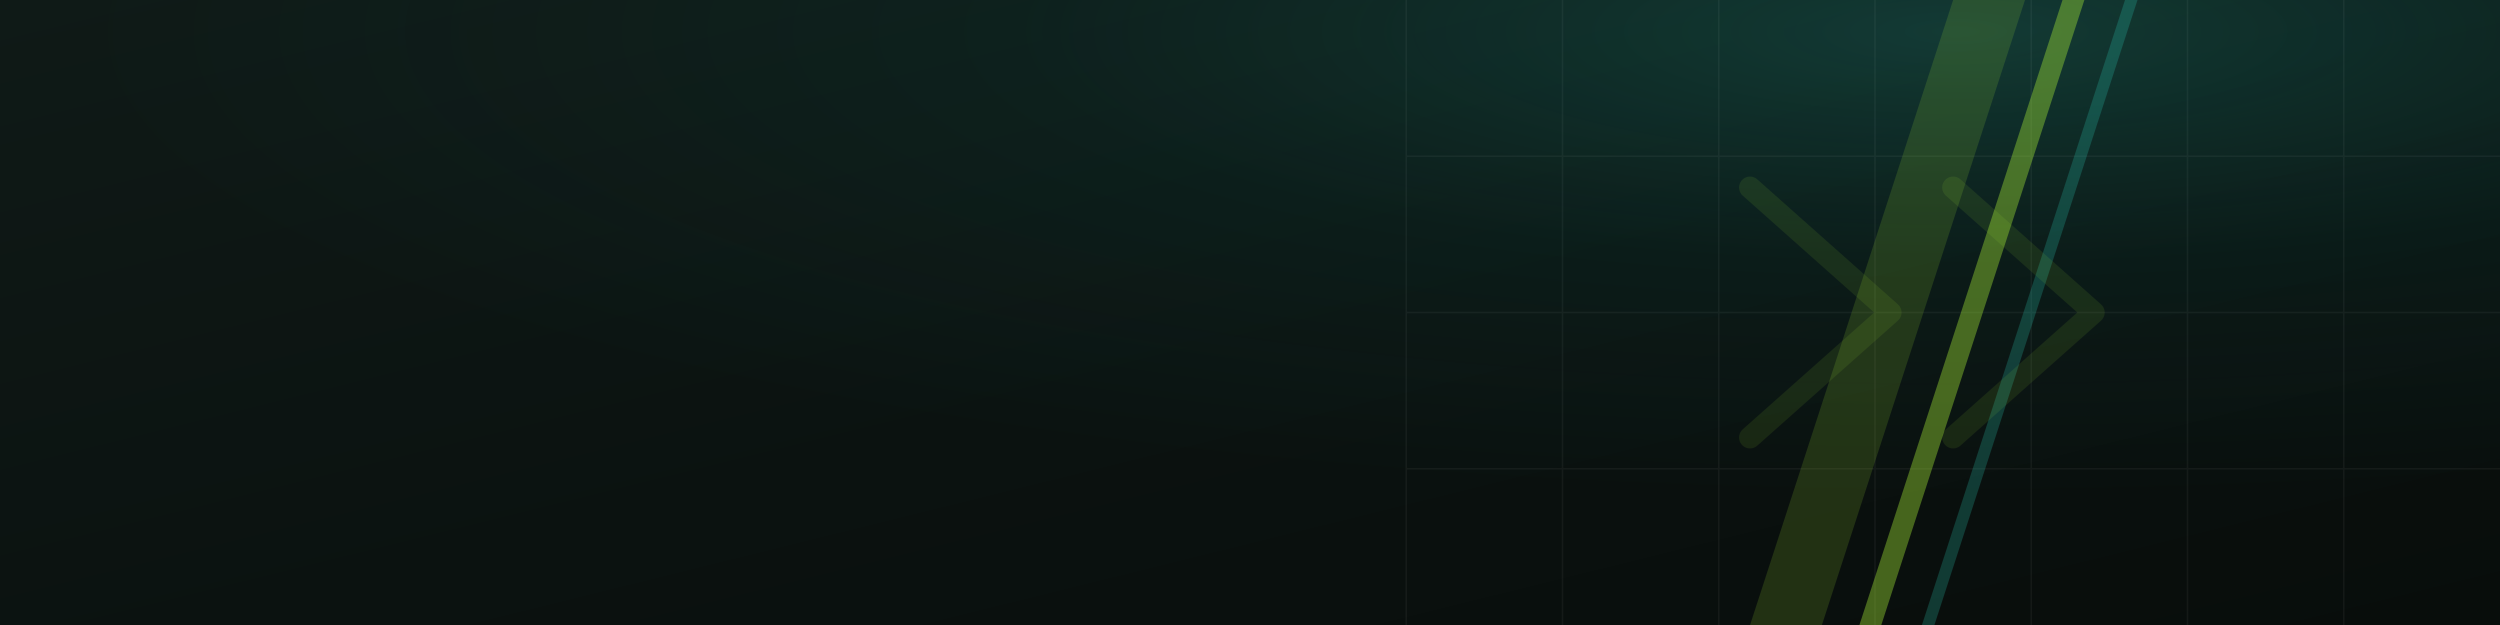
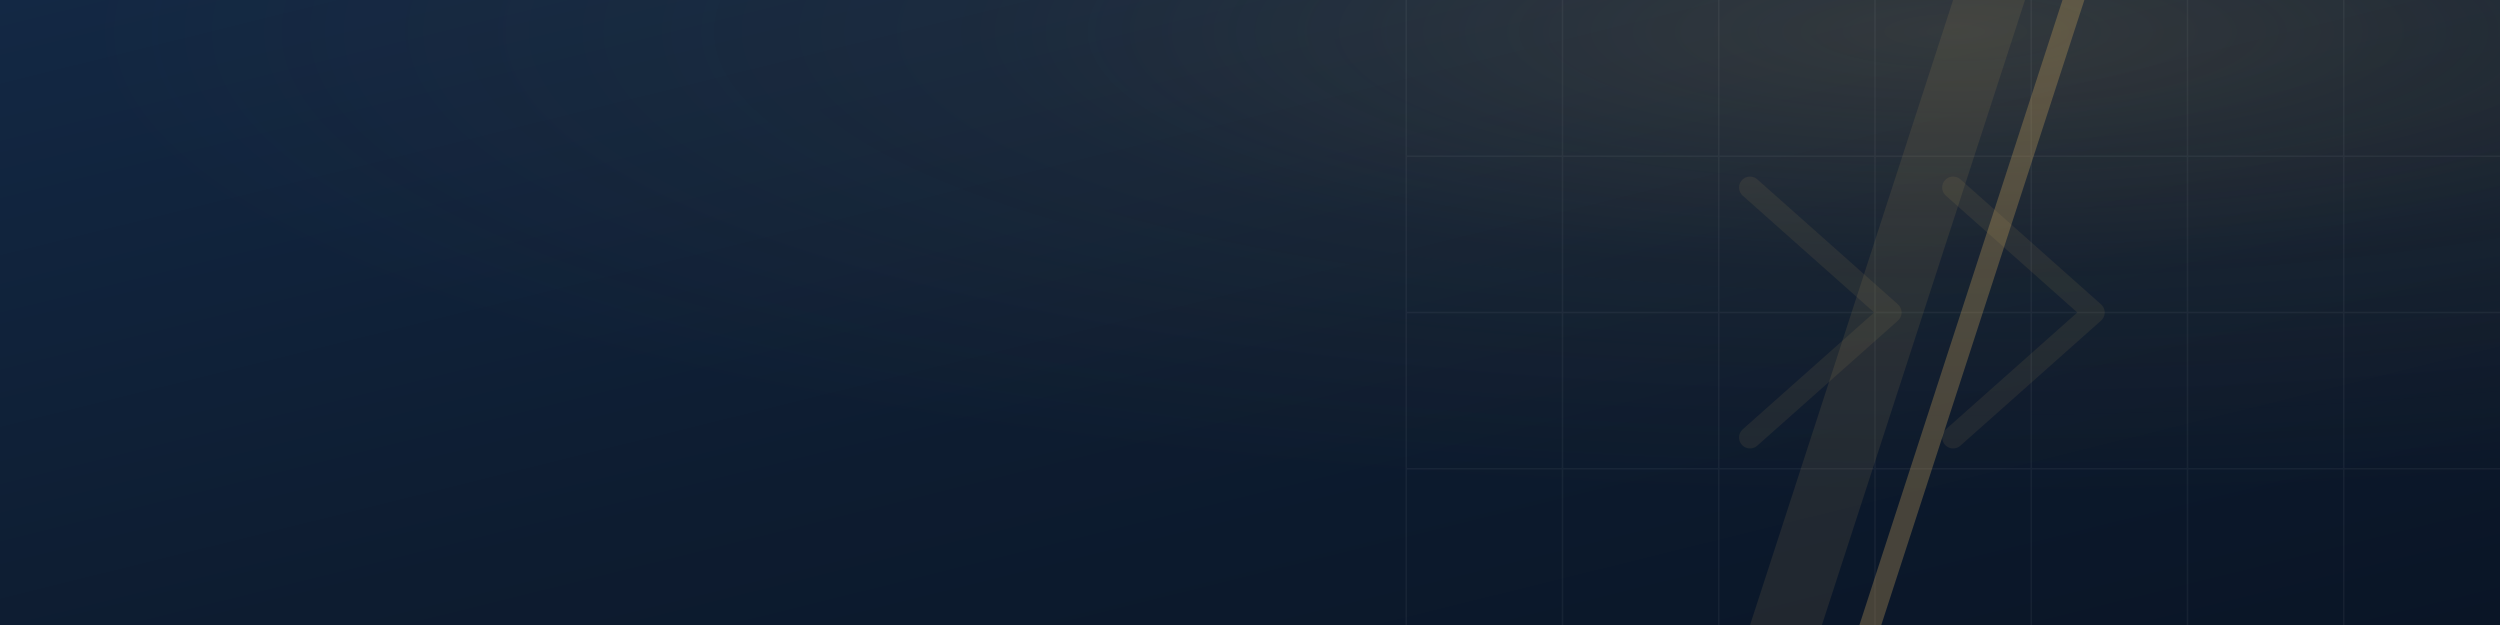
<svg xmlns="http://www.w3.org/2000/svg" viewBox="0 0 1600 400" preserveAspectRatio="xMidYMid slice" role="presentation" aria-hidden="true">
  <defs>
    <linearGradient id="base" x1="0" y1="0" x2="1" y2="1">
-       <stop offset="0" stop-color="#0f1a17" />
-       <stop offset="0.55" stop-color="#0b1210" />
-       <stop offset="1" stop-color="#080d0b" />
+       <stop offset="0" stop-color="#132844" />
+       <stop offset="0.55" stop-color="#0d1c30" />
+       <stop offset="1" stop-color="#0A1526" />
    </linearGradient>
-     <radialGradient id="teal" cx="0.78" cy="0.05" r="0.75">
-       <stop offset="0" stop-color="#2dd4bf" stop-opacity="0.20" />
-       <stop offset="0.5" stop-color="#14b8a6" stop-opacity="0.06" />
-       <stop offset="1" stop-color="#14b8a6" stop-opacity="0" />
+     <radialGradient id="gold" cx="0.78" cy="0.05" r="0.75">
+       <stop offset="0" stop-color="#C6A15B" stop-opacity="0.20" />
+       <stop offset="0.5" stop-color="#C6A15B" stop-opacity="0.06" />
+       <stop offset="1" stop-color="#C6A15B" stop-opacity="0" />
    </radialGradient>
  </defs>
  <rect width="1600" height="400" fill="url(#base)" />
-   <rect width="1600" height="400" fill="url(#teal)" />
+   <rect width="1600" height="400" fill="url(#gold)" />
  <g opacity="0.05" stroke="#ffffff" stroke-width="1">
    <path d="M900 0V400 M1000 0V400 M1100 0V400 M1200 0V400 M1300 0V400 M1400 0V400 M1500 0V400" />
    <path d="M900 100H1600 M900 200H1600 M900 300H1600" />
  </g>
  <g transform="skewX(-18)">
-     <rect x="1250" y="-80" width="46" height="620" fill="#a3e635" opacity="0.16" />
-     <rect x="1320" y="-80" width="14" height="620" fill="#a3e635" opacity="0.4" />
-     <rect x="1360" y="-80" width="8" height="620" fill="#2dd4bf" opacity="0.22" />
+     <rect x="1250" y="-80" width="46" height="620" fill="#C6A15B" opacity="0.12" />
+     <rect x="1320" y="-80" width="14" height="620" fill="#C6A15B" opacity="0.32" />
  </g>
-   <g fill="none" stroke="#a3e635" stroke-width="14" stroke-linecap="round" stroke-linejoin="round" opacity="0.10">
+   <g fill="none" stroke="#C6A15B" stroke-width="14" stroke-linecap="round" stroke-linejoin="round" opacity="0.10">
    <path d="M1120 120 L1210 200 L1120 280" />
    <path d="M1250 120 L1340 200 L1250 280" />
  </g>
</svg>
